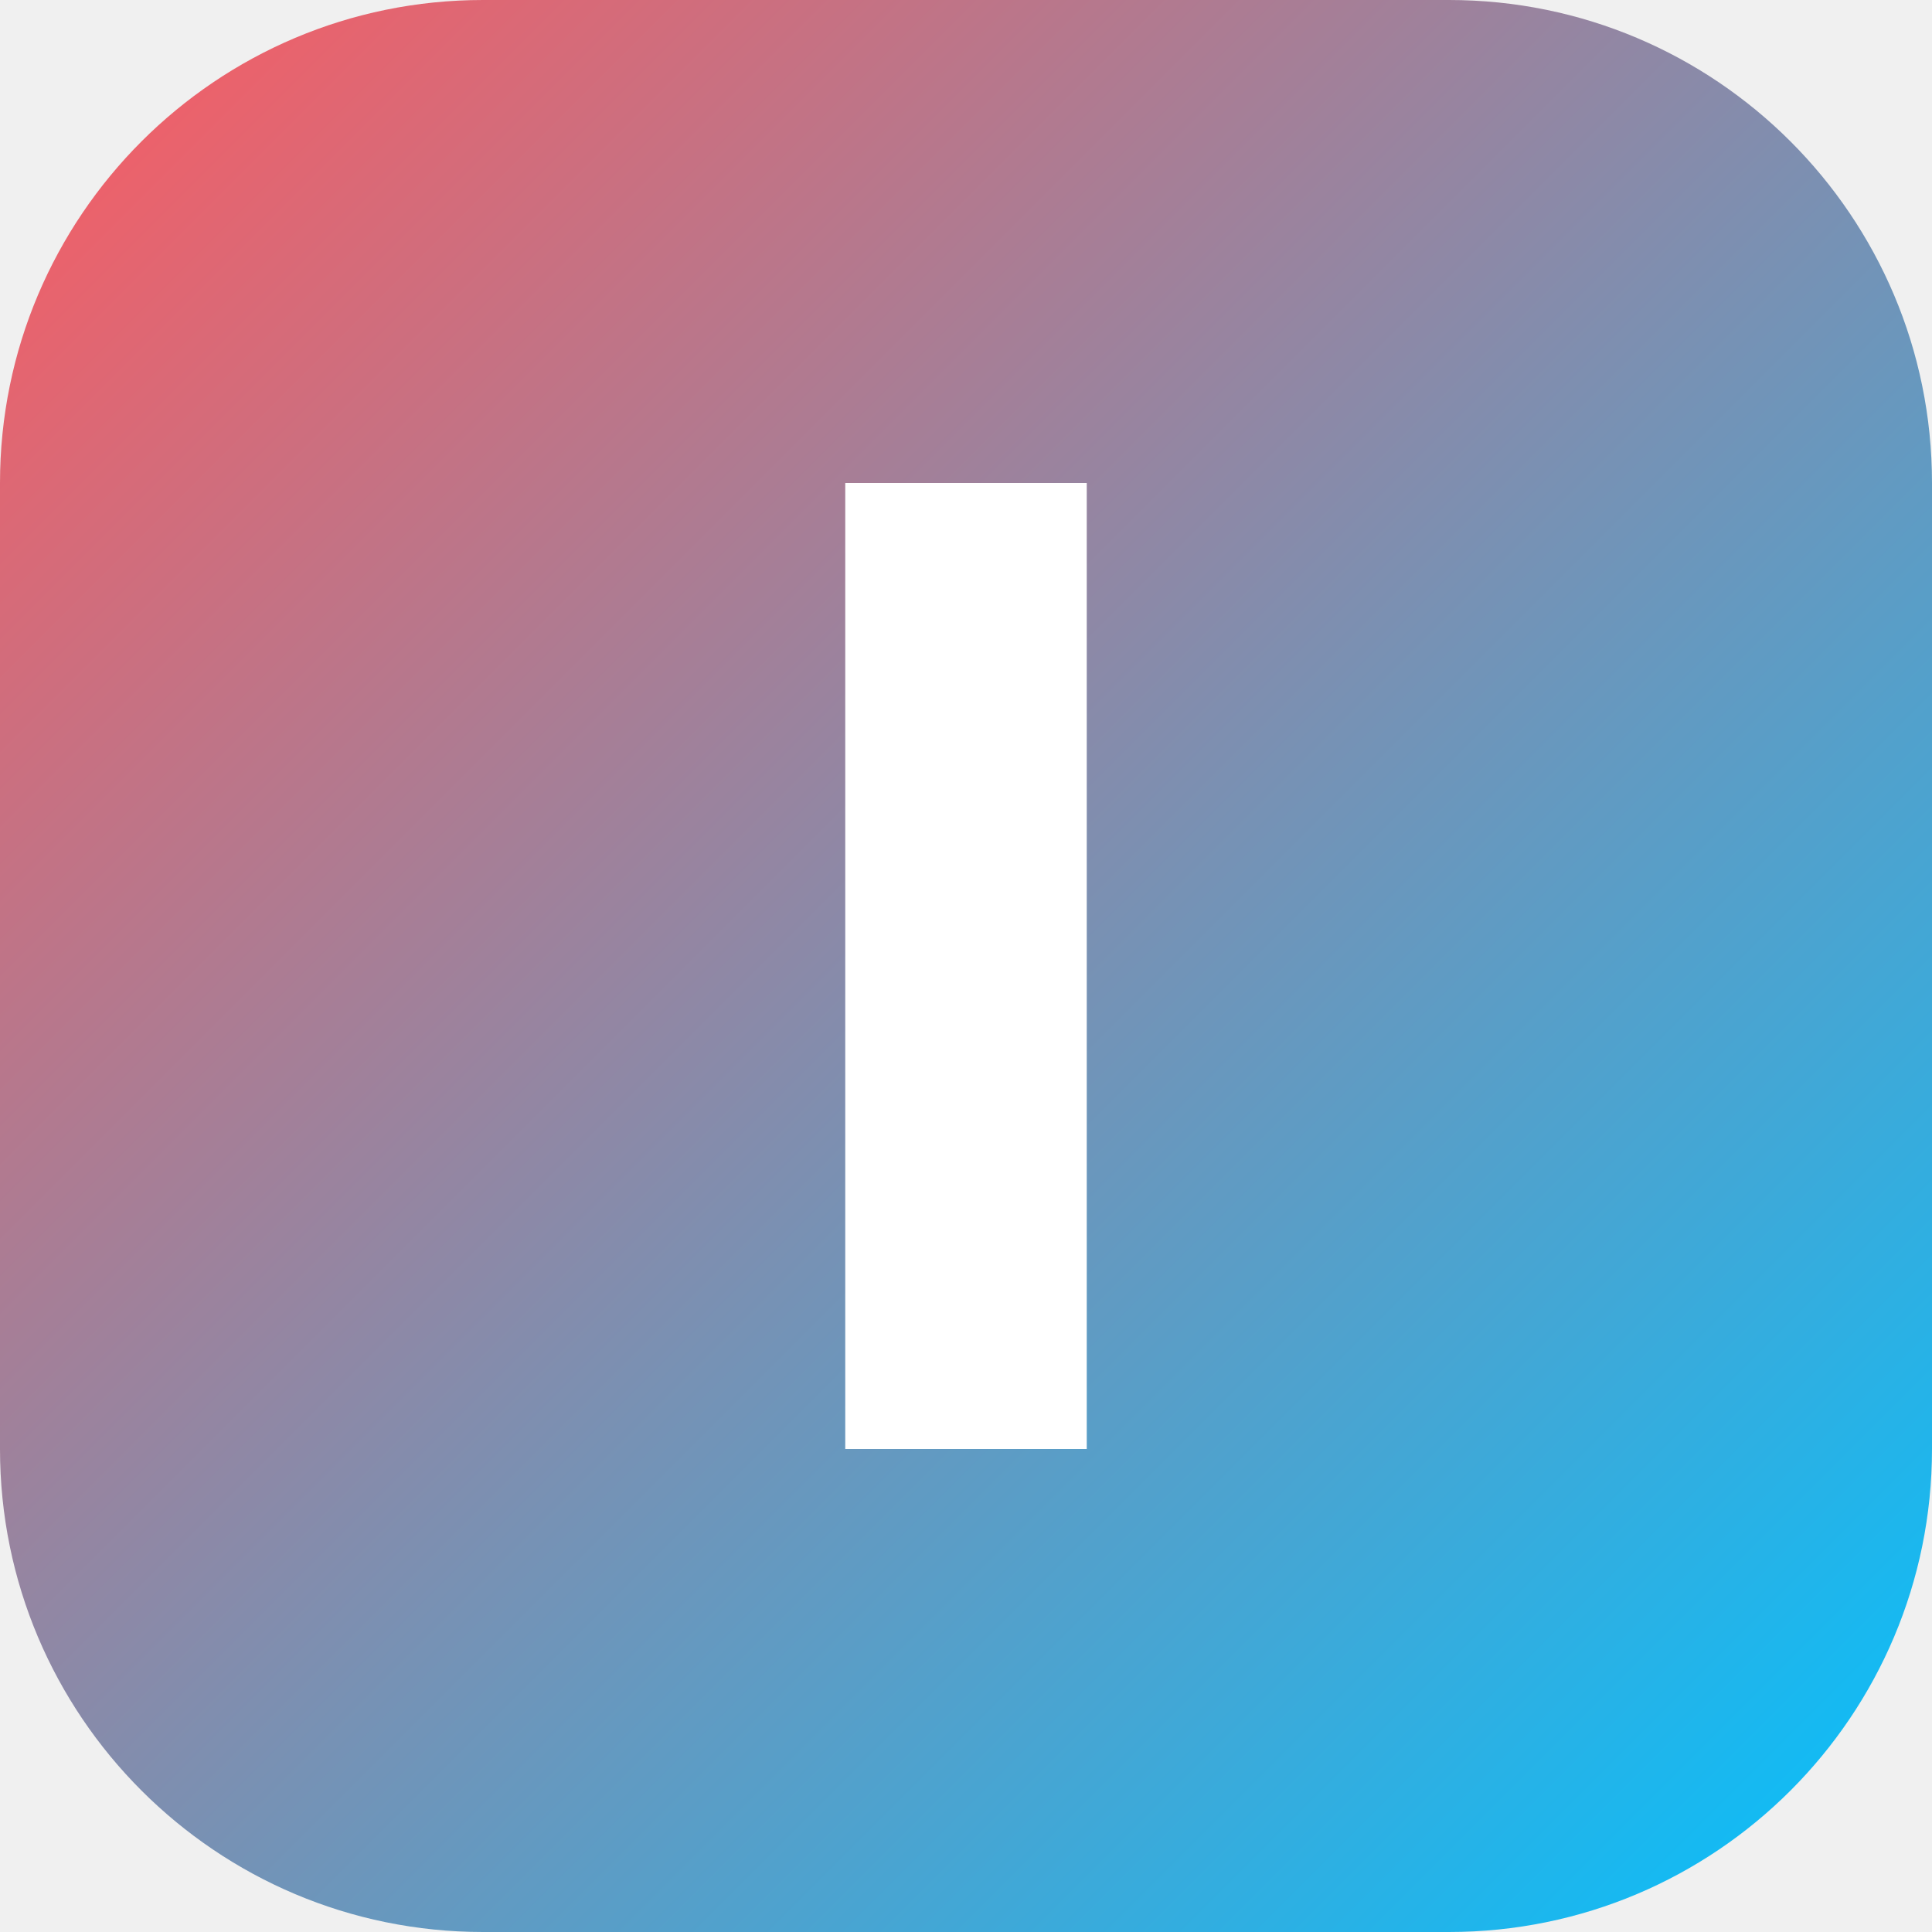
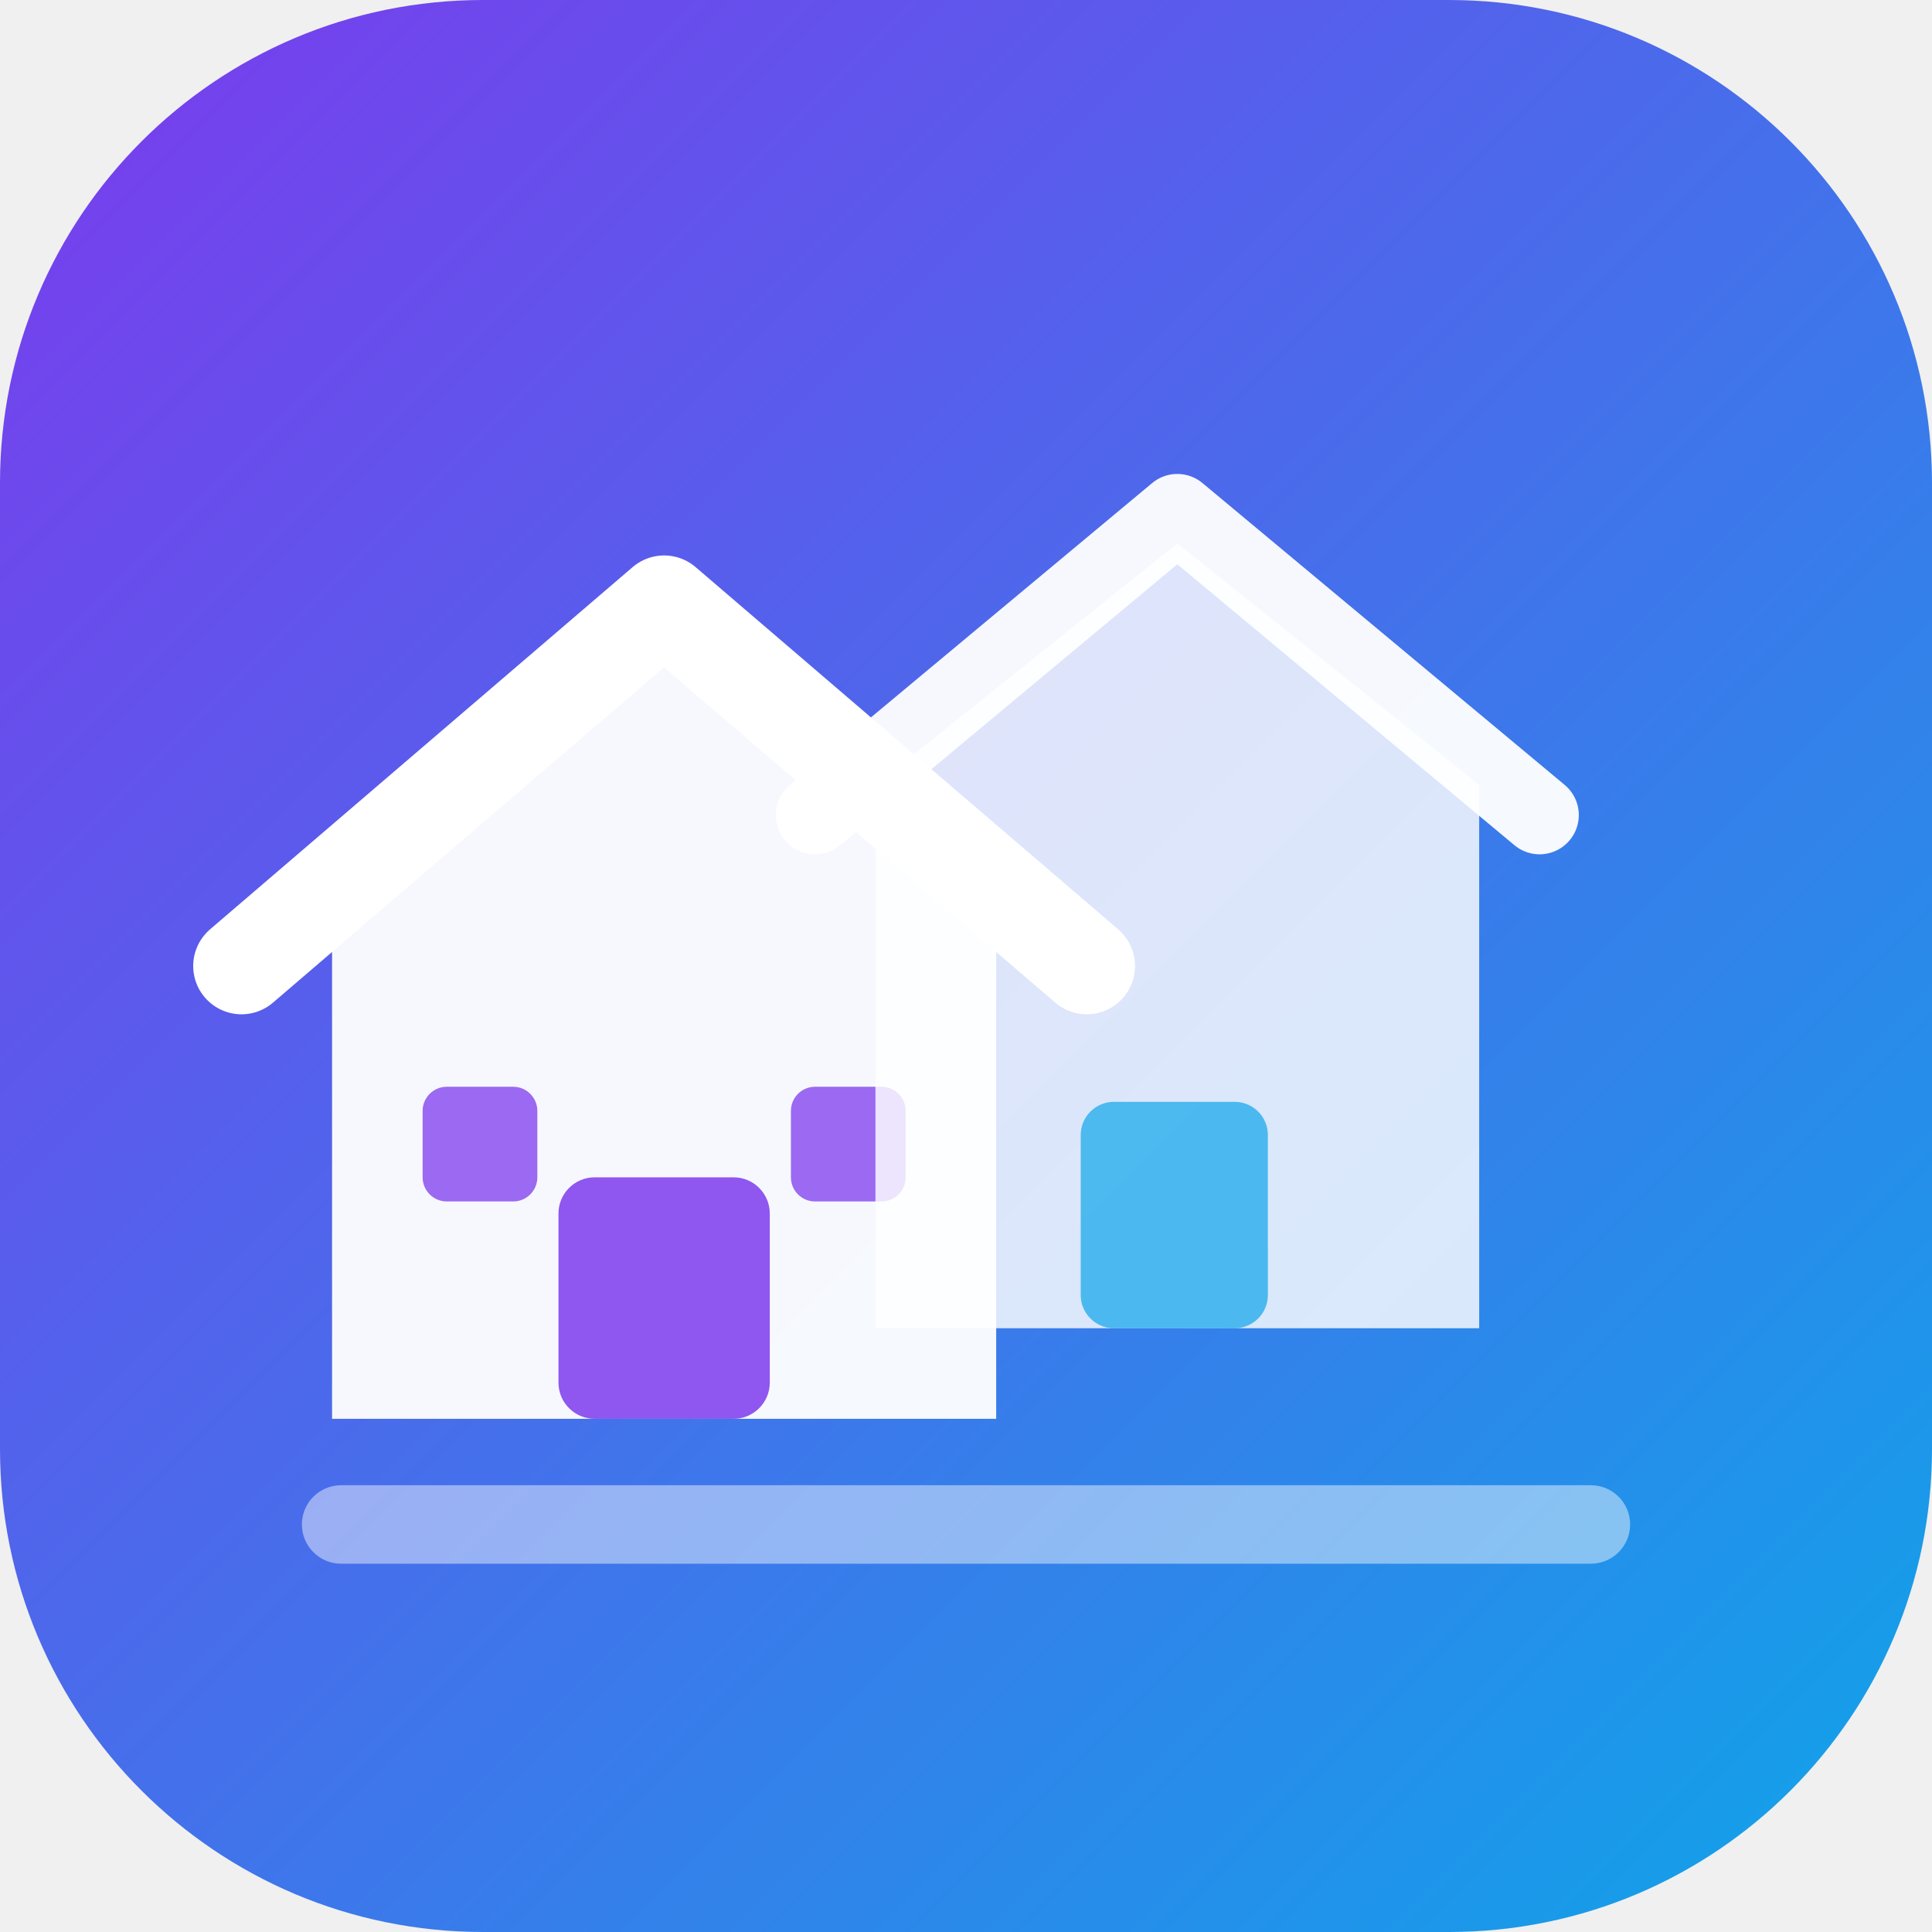
- <svg xmlns="http://www.w3.org/2000/svg" width="32" height="32" viewBox="0 0 32 32">
+ <svg xmlns="http://www.w3.org/2000/svg" width="64" height="64" viewBox="0 0 64 64" role="img" aria-label="Happier Block houses icon">
  <defs>
-     <linearGradient id="one-shot-gradient" x1="0%" y1="0%" x2="100%" y2="100%">
-       <stop offset="0%" style="stop-color:#ff5a5f;stop-opacity:1" />
-       <stop offset="100%" style="stop-color:#00c2ff;stop-opacity:1" />
+     <linearGradient id="hb-bg" x1="0%" y1="0%" x2="100%" y2="100%">
+       <stop offset="0%" stop-color="#7c3aed" />
+       <stop offset="100%" stop-color="#0ea5e9" />
    </linearGradient>
  </defs>
-   <rect width="32" height="32" rx="8" fill="url(#one-shot-gradient)" />
-   <path d="M14 8h4v16h-4z" fill="white" />
+   <rect width="64" height="64" rx="16" fill="url(#hb-bg)" />
+   <path d="M11 31l11-9 11 9v16H11z" fill="#ffffff" opacity="0.95" />
+   <path d="M8 32l14-12 14 12" fill="none" stroke="#ffffff" stroke-width="3.2" stroke-linecap="round" stroke-linejoin="round" />
+   <rect x="18.5" y="39" width="7" height="8" rx="1.2" fill="#7c3aed" opacity="0.85" />
+   <rect x="14" y="36" width="3.8" height="3.8" rx="0.8" fill="#7c3aed" opacity="0.75" />
+   <rect x="26.2" y="36" width="3.8" height="3.8" rx="0.8" fill="#7c3aed" opacity="0.75" />
+   <path d="M29 26l10-8 10 8v18H29z" fill="#ffffff" opacity="0.82" />
+   <path d="M27 27l12-10 12 10" fill="none" stroke="#ffffff" stroke-width="2.6" stroke-linecap="round" stroke-linejoin="round" opacity="0.95" />
+   <rect x="35.8" y="36.5" width="6.2" height="7.5" rx="1.1" fill="#0ea5e9" opacity="0.7" />
+   <rect x="10" y="49.2" width="44" height="2.6" rx="1.3" fill="#ffffff" opacity="0.45" />
</svg>
